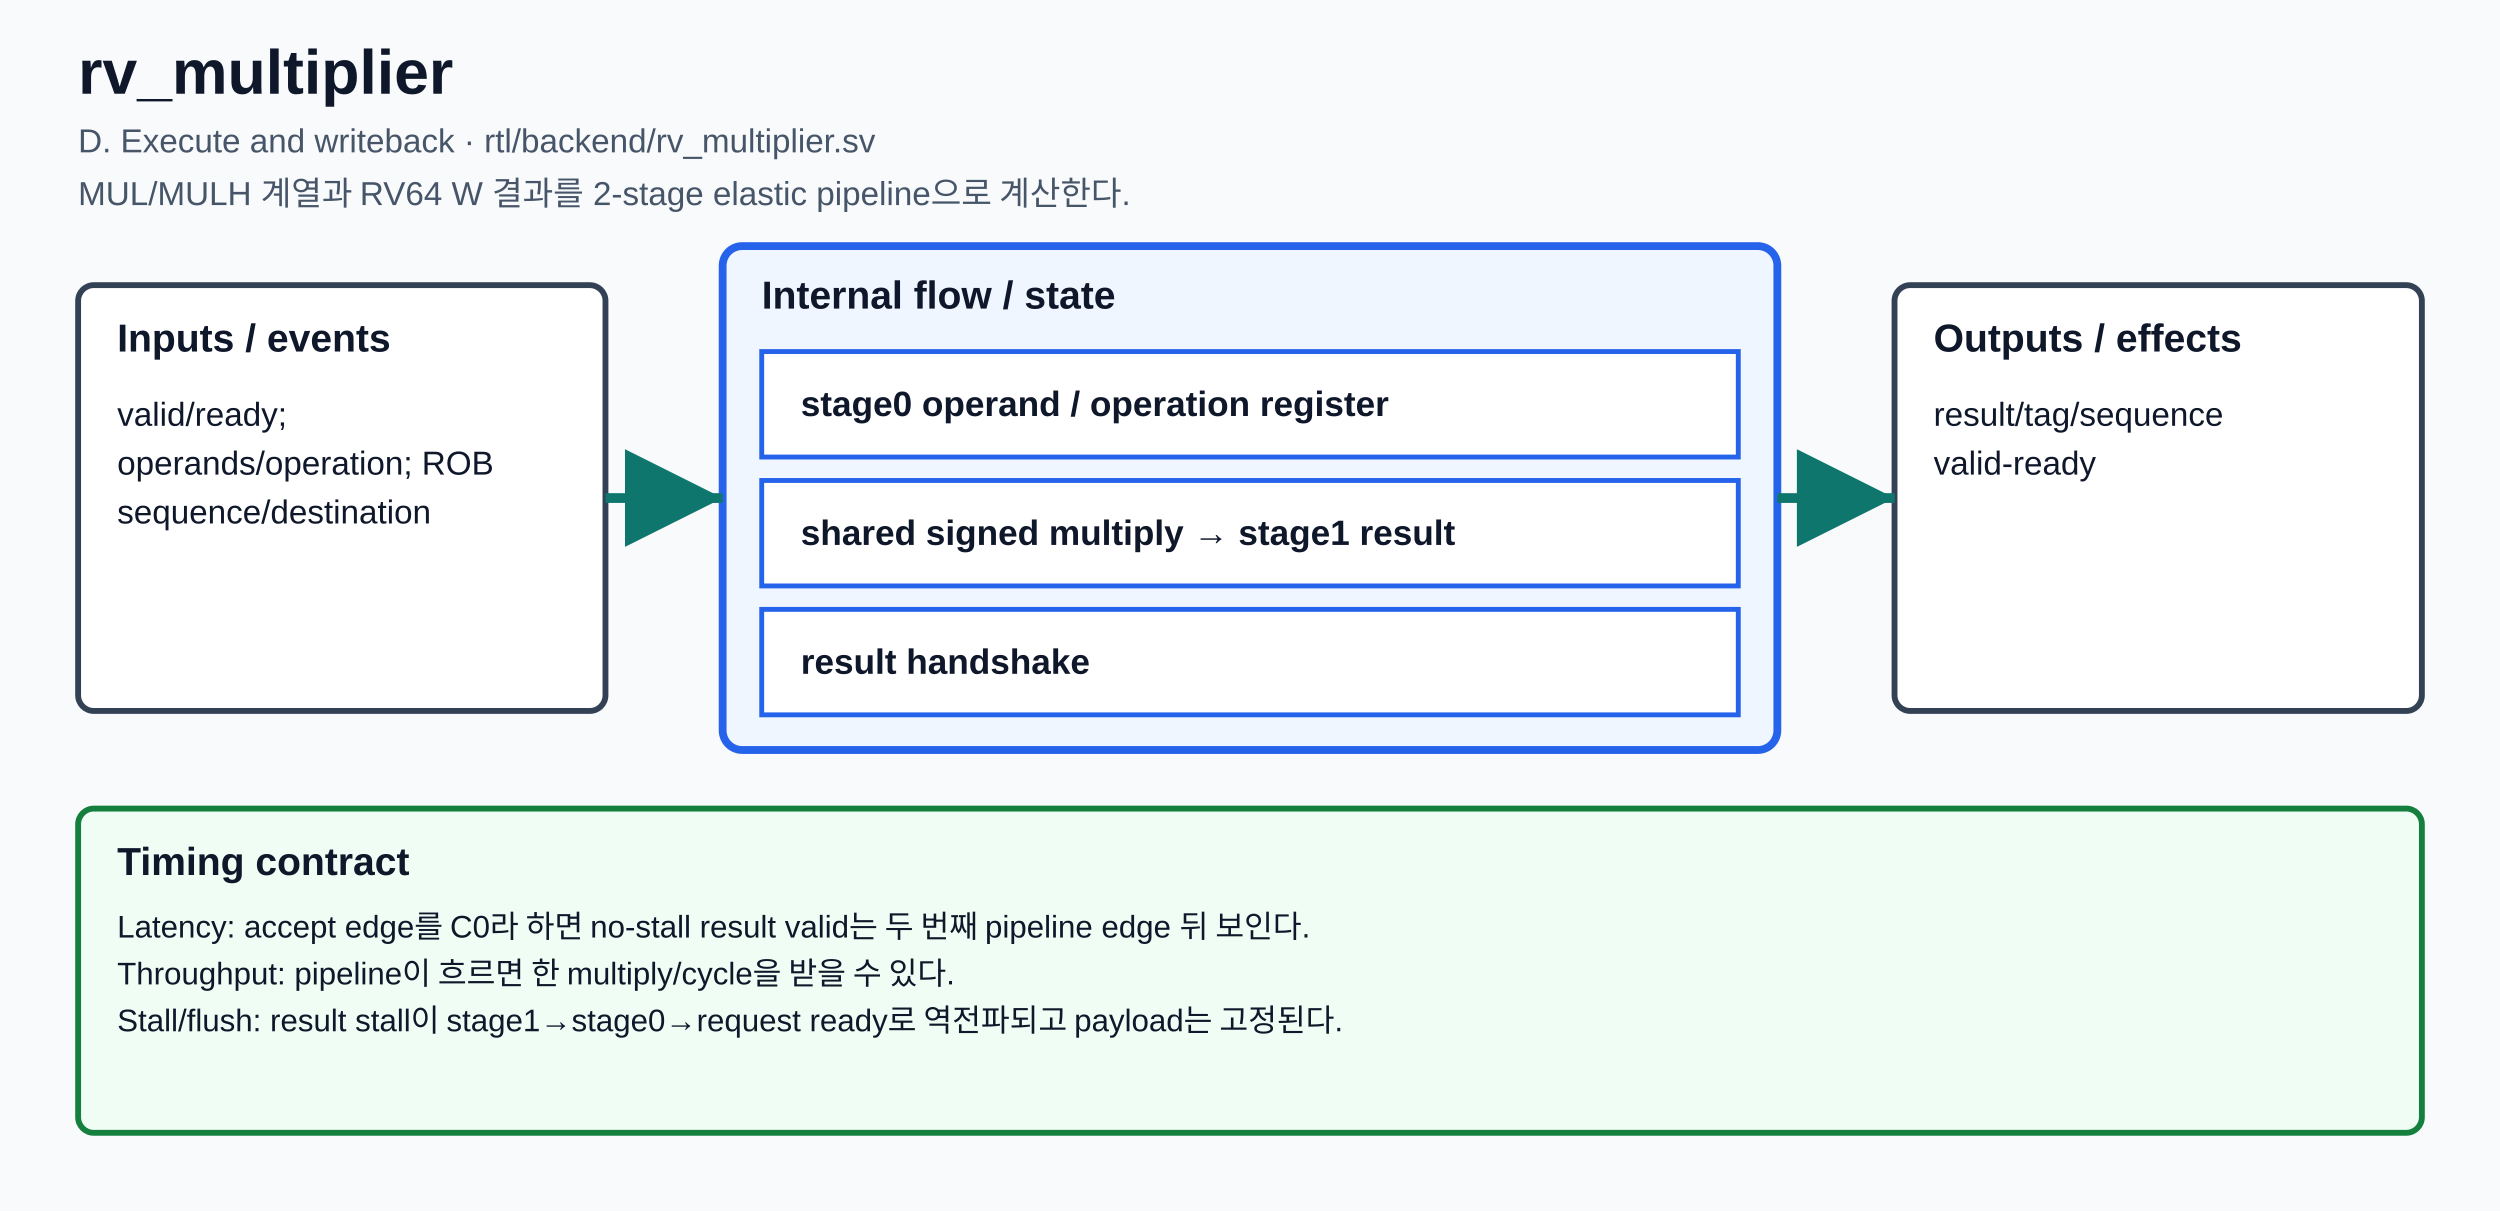
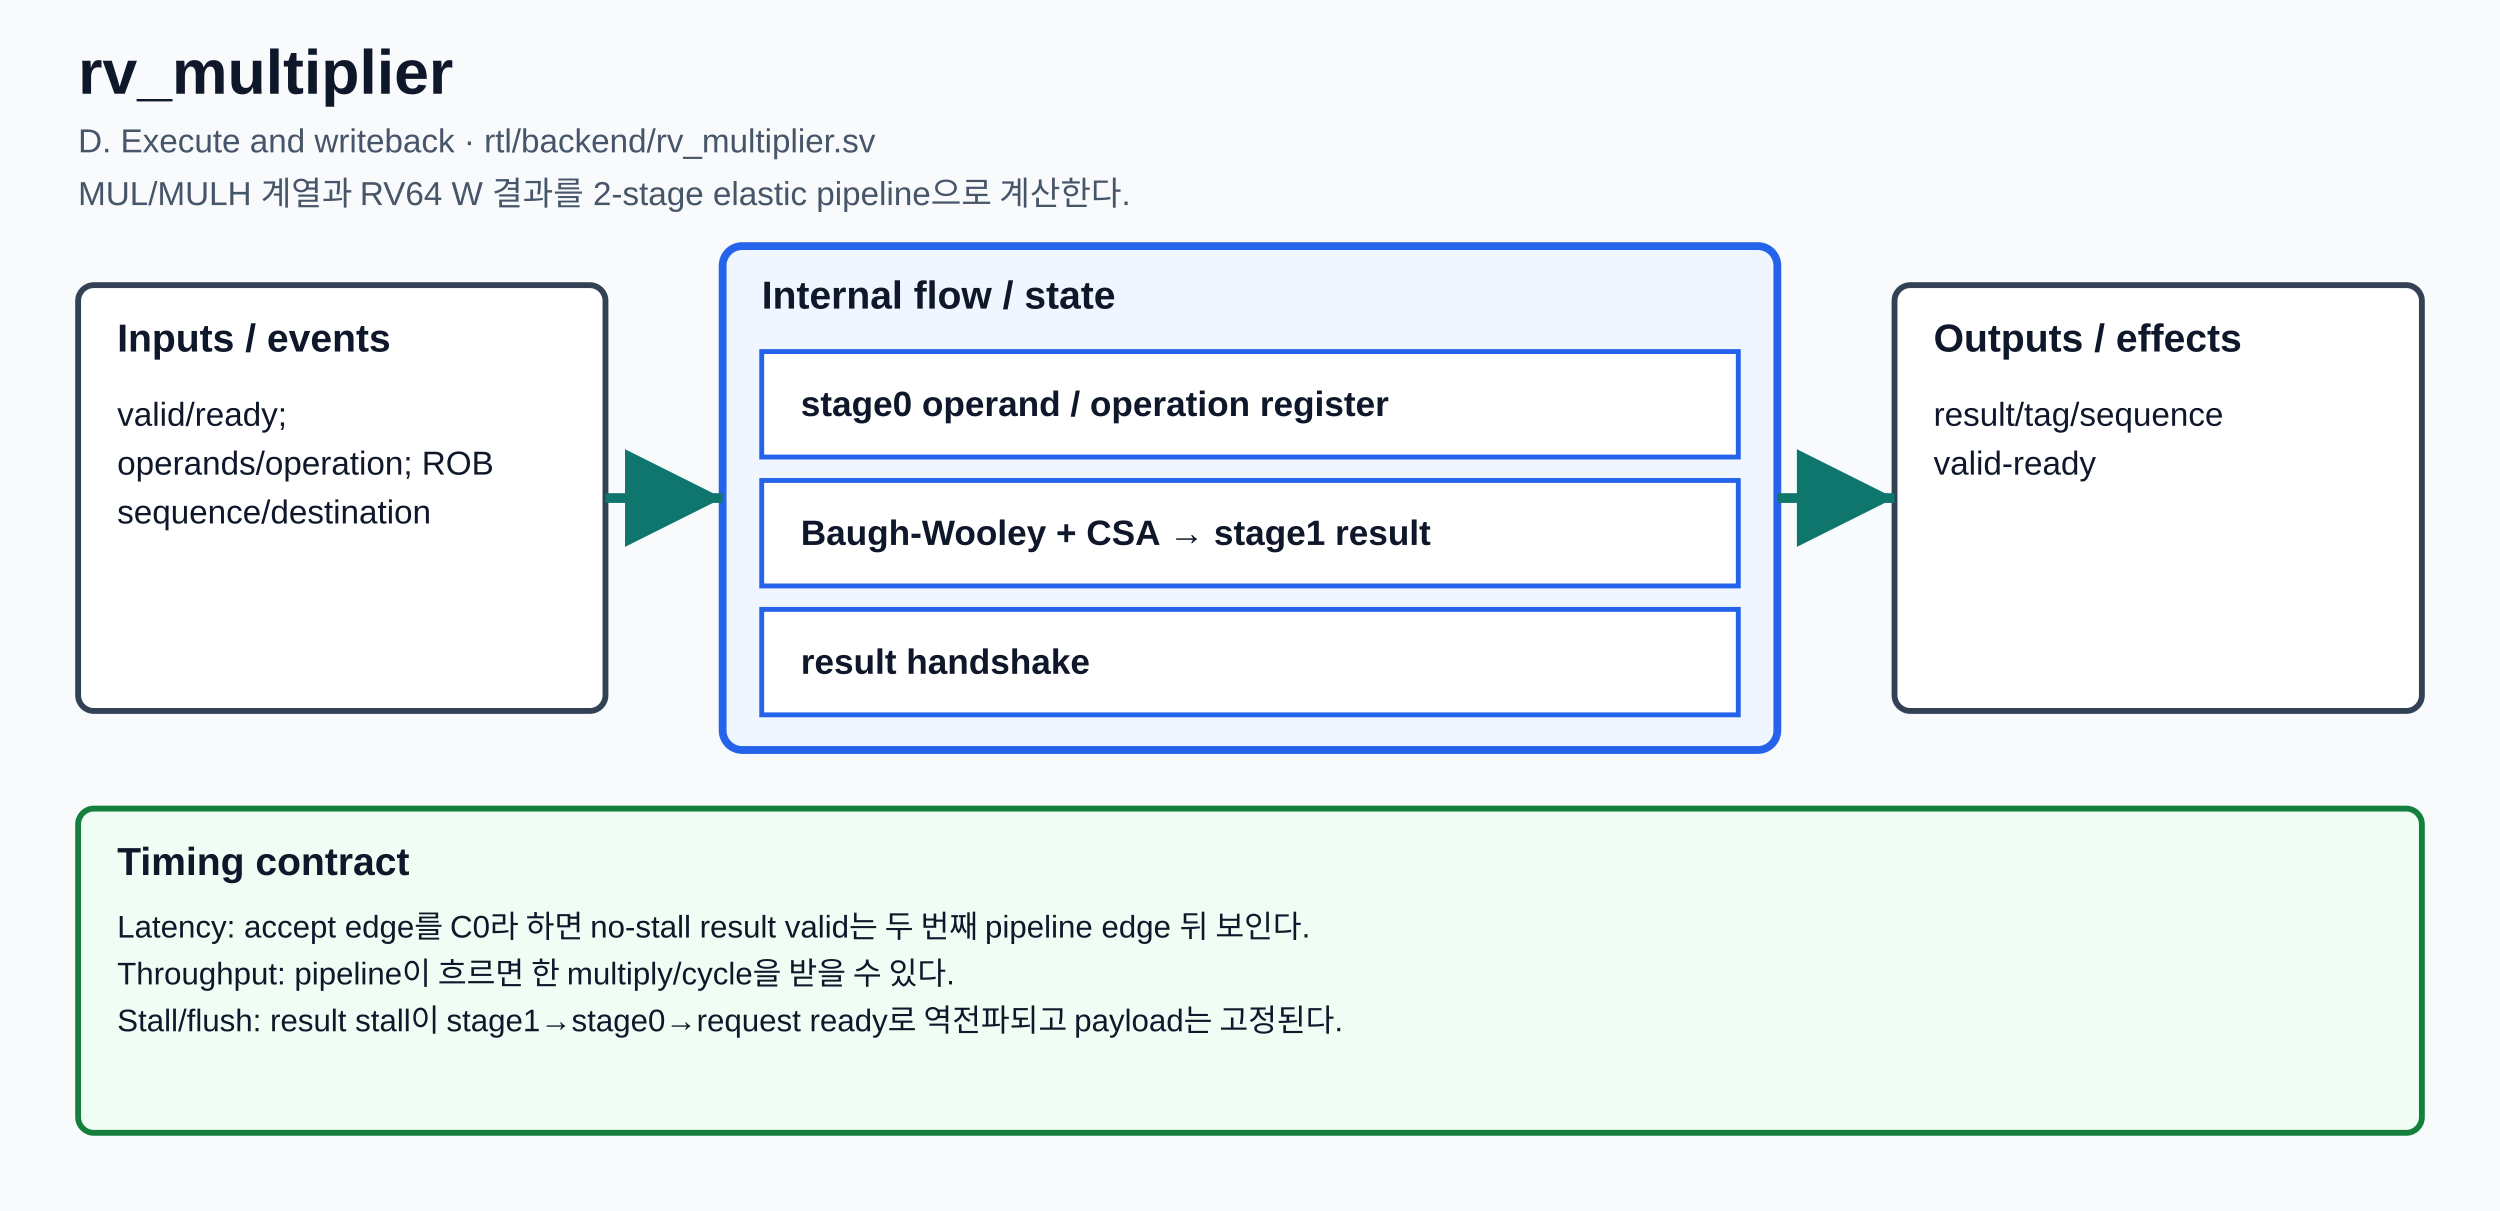
<svg xmlns="http://www.w3.org/2000/svg" width="1280" height="620" viewBox="0 0 1280 620" role="img" aria-labelledby="title desc">
  <defs>
    <marker id="arrow" markerWidth="12" markerHeight="12" refX="10" refY="5" orient="auto">
      <path d="M0,0 L10,5 L0,10 Z" class="arrow-head" />
    </marker>
  </defs>
  <style>
  .bg { fill:#f8fafc; } .panel { fill:#ffffff; stroke:#334155; stroke-width:3; }
  .core { fill:#eff6ff; stroke:#2563eb; stroke-width:4; } .stage { fill:#ffffff; stroke:#2563eb; stroke-width:2.5; }
  .timing { fill:#f0fdf4; stroke:#15803d; stroke-width:3; } .wire { fill:none; stroke:#0f766e; stroke-width:5; marker-end:url(#arrow); }
  .arrow-head { fill:#0f766e; } text { font-family:'Noto Sans KR','Malgun Gothic',Arial,sans-serif; fill:#0f172a; }
  .title { font-size:32px; font-weight:700; } .subtitle { font-size:17px; fill:#475569; }
  .label { font-size:20px; font-weight:700; } .body { font-size:17px; } .stage-text { font-size:18px; font-weight:600; }
  .timing-text { font-size:16px; }
  @media (prefers-color-scheme:dark) { .bg{fill:#0f172a} .panel{fill:#111827;stroke:#94a3b8} .core{fill:#172554;stroke:#60a5fa} .stage{fill:#111827;stroke:#60a5fa} .timing{fill:#052e16;stroke:#4ade80} text{fill:#e5e7eb} .subtitle{fill:#cbd5e1} .wire{stroke:#5eead4} .arrow-head{fill:#5eead4} }
</style>
  <rect width="1280" height="620" class="bg" />
  <text x="40" y="48" class="title">rv_multiplier</text>
  <text x="40" y="78" class="subtitle">D. Execute and writeback · rtl/backend/rv_multiplier.sv</text>
  <text x="40" y="105" class="subtitle">
    <tspan x="40" dy="0">MUL/MULH 계열과 RV64 W 결과를 2-stage elastic pipeline으로 계산한다.</tspan>
  </text>
  <rect x="40" y="146" width="270" height="218" rx="8" class="panel" />
  <text x="60" y="180" class="label">Inputs / events</text>
  <text x="60" y="218" class="body">
    <tspan x="60" dy="0">valid/ready;</tspan>
    <tspan x="60" dy="25">operands/operation; ROB</tspan>
    <tspan x="60" dy="25">sequence/destination</tspan>
  </text>
  <rect x="370" y="126" width="540" height="258" rx="10" class="core" />
  <text x="390" y="158" class="label">Internal flow / state</text>
  <rect x="390" y="180" width="500" height="54" class="stage" />
  <text x="410" y="213" class="stage-text">
    <tspan x="410" dy="0">stage0 operand / operation register</tspan>
  </text>
  <rect x="390" y="246" width="500" height="54" class="stage" />
  <text x="410" y="279" class="stage-text">
-     <tspan x="410" dy="0">shared signed multiply → stage1 result</tspan>
+     <tspan x="410" dy="0">Baugh-Wooley + CSA → stage1 result</tspan>
  </text>
  <rect x="390" y="312" width="500" height="54" class="stage" />
  <text x="410" y="345" class="stage-text">
    <tspan x="410" dy="0">result handshake</tspan>
  </text>
  <rect x="970" y="146" width="270" height="218" rx="8" class="panel" />
  <text x="990" y="180" class="label">Outputs / effects</text>
  <text x="990" y="218" class="body">
    <tspan x="990" dy="0">result/tag/sequence</tspan>
    <tspan x="990" dy="25">valid-ready</tspan>
  </text>
  <path d="M310 255 H350 V255 H370" class="wire" />
  <path d="M910 255 H950 V255 H970" class="wire" />
  <rect x="40" y="414" width="1200" height="166" rx="8" class="timing" />
  <text x="60" y="448" class="label">Timing contract</text>
  <text x="60" y="480" class="timing-text">
    <tspan x="60" dy="0">Latency: accept edge를 C0라 하면 no-stall result valid는 두 번째 pipeline edge 뒤 보인다.</tspan>
    <tspan x="60" dy="24">Throughput: pipeline이 흐르면 한 multiply/cycle을 받을 수 있다.</tspan>
    <tspan x="60" dy="24">Stall/flush: result stall이 stage1→stage0→request ready로 역전파되고 payload는 고정된다.</tspan>
  </text>
</svg>
